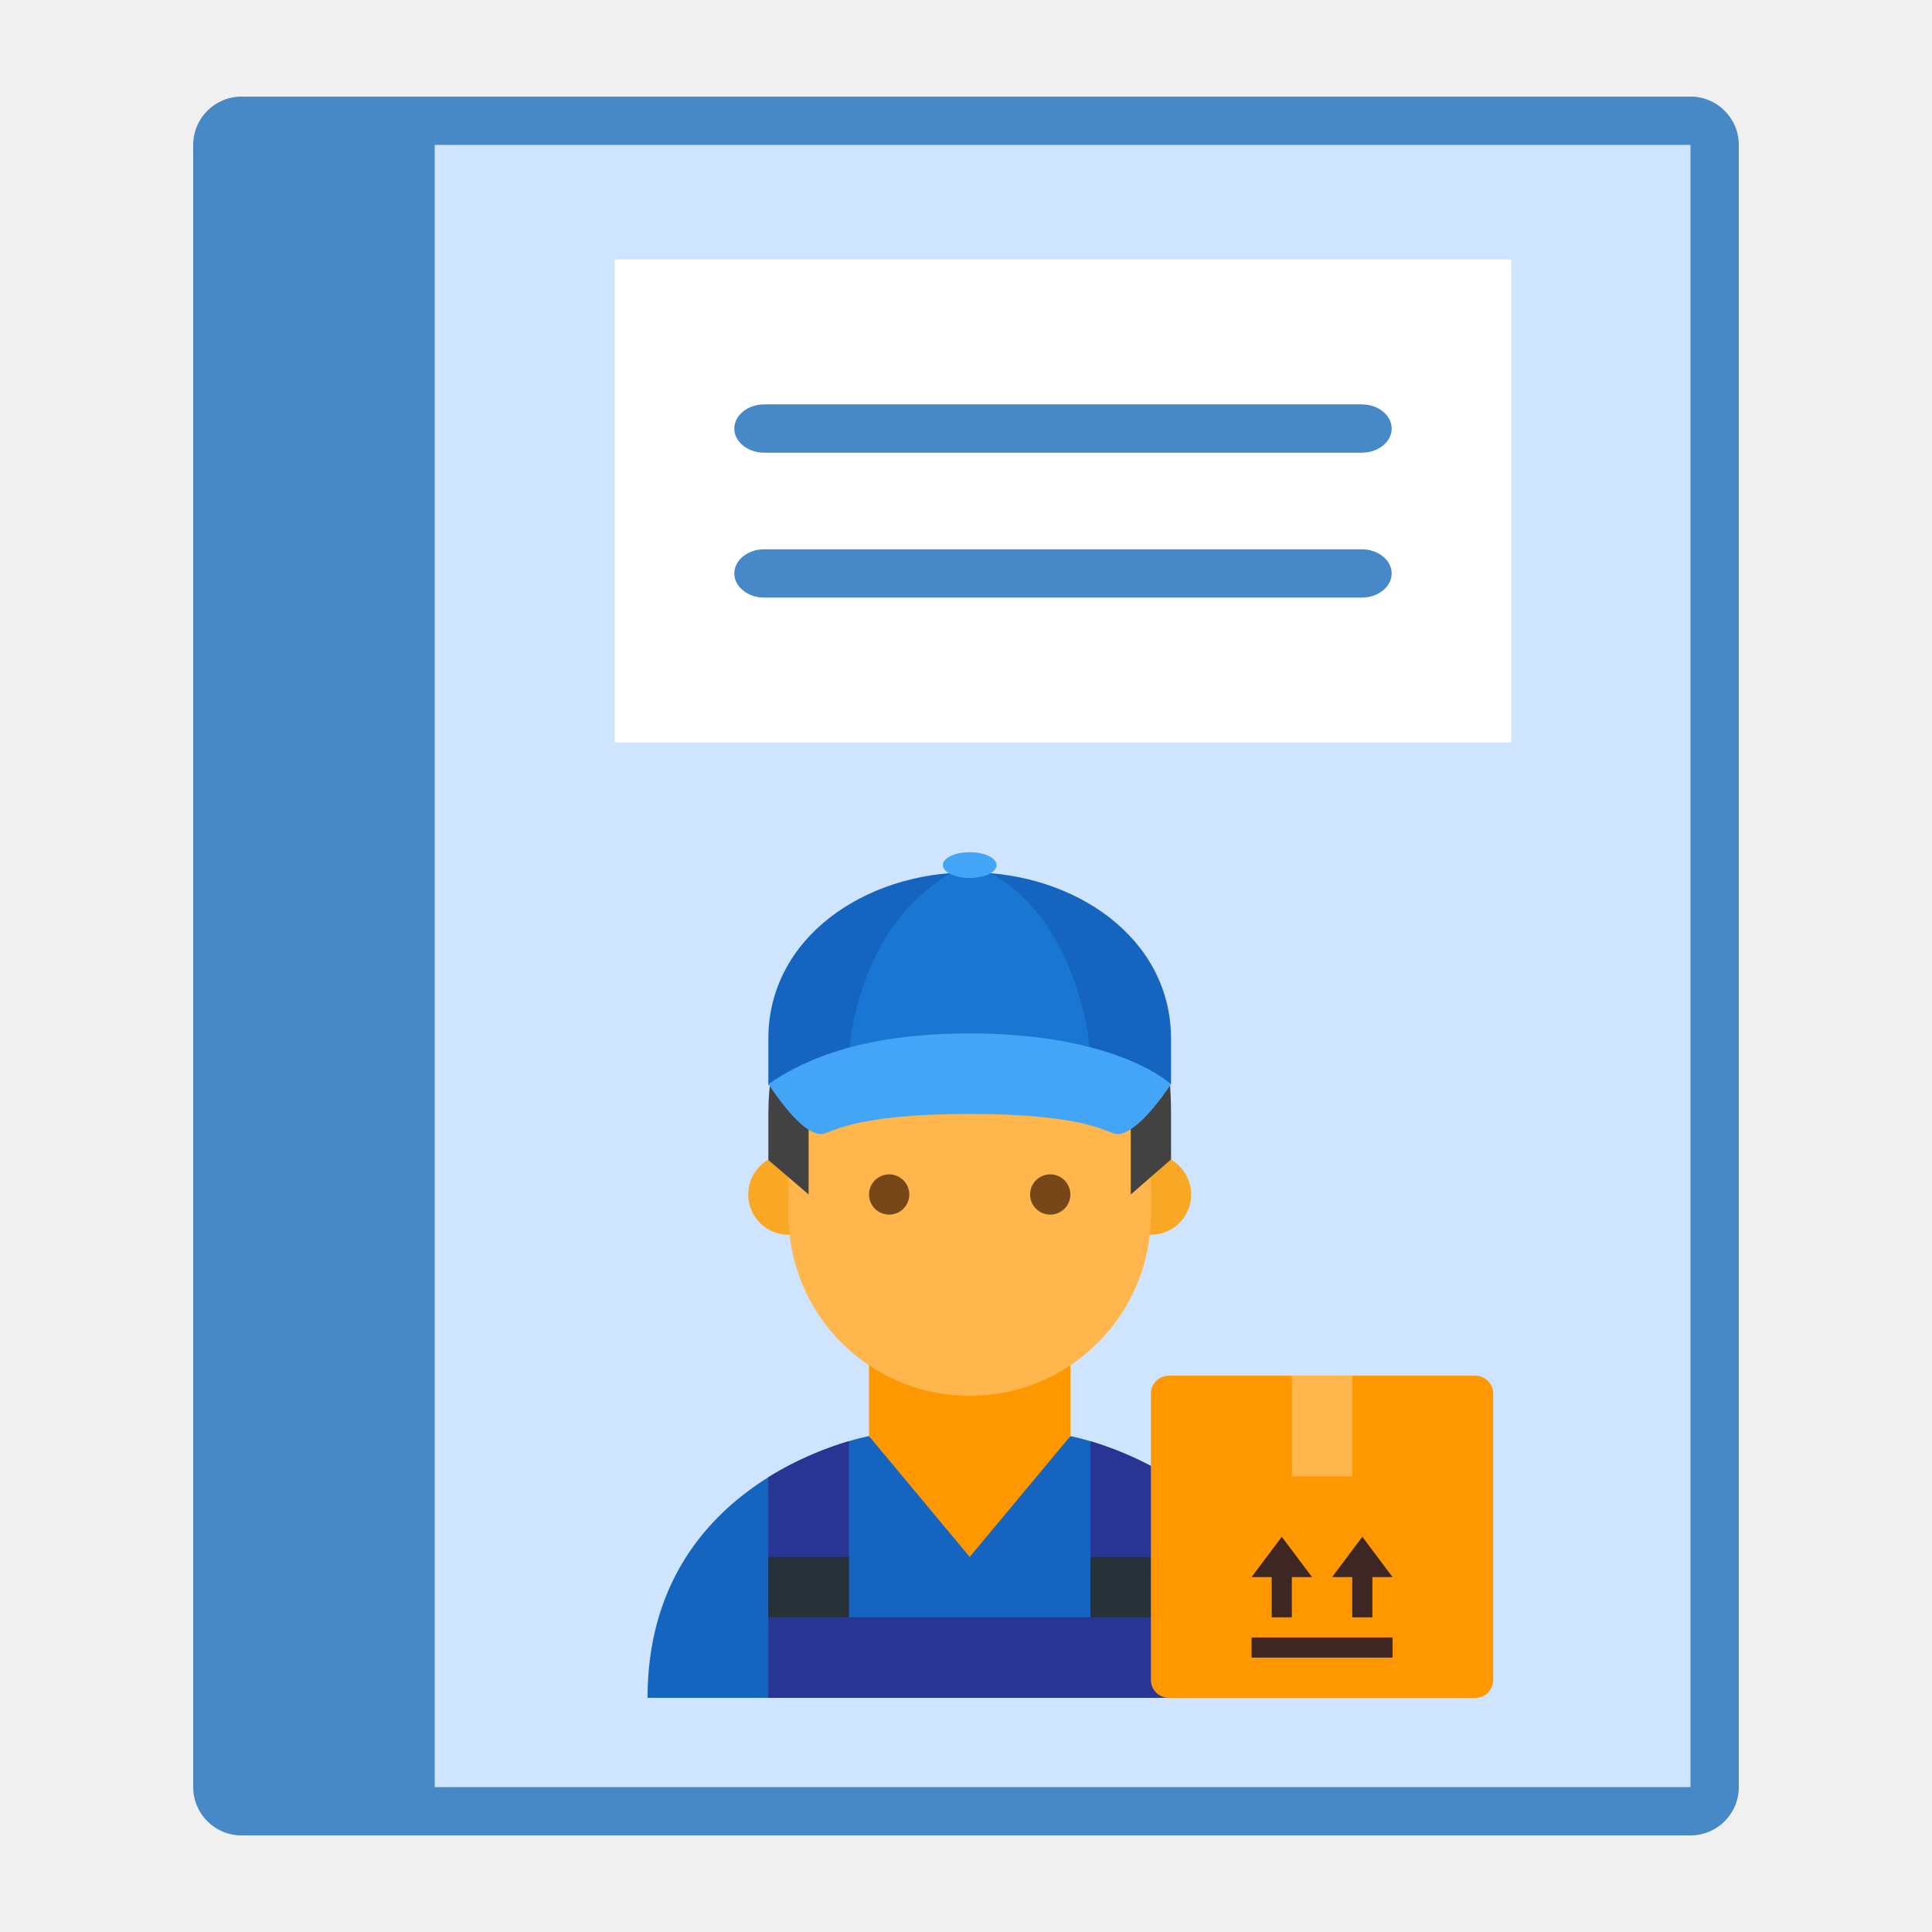
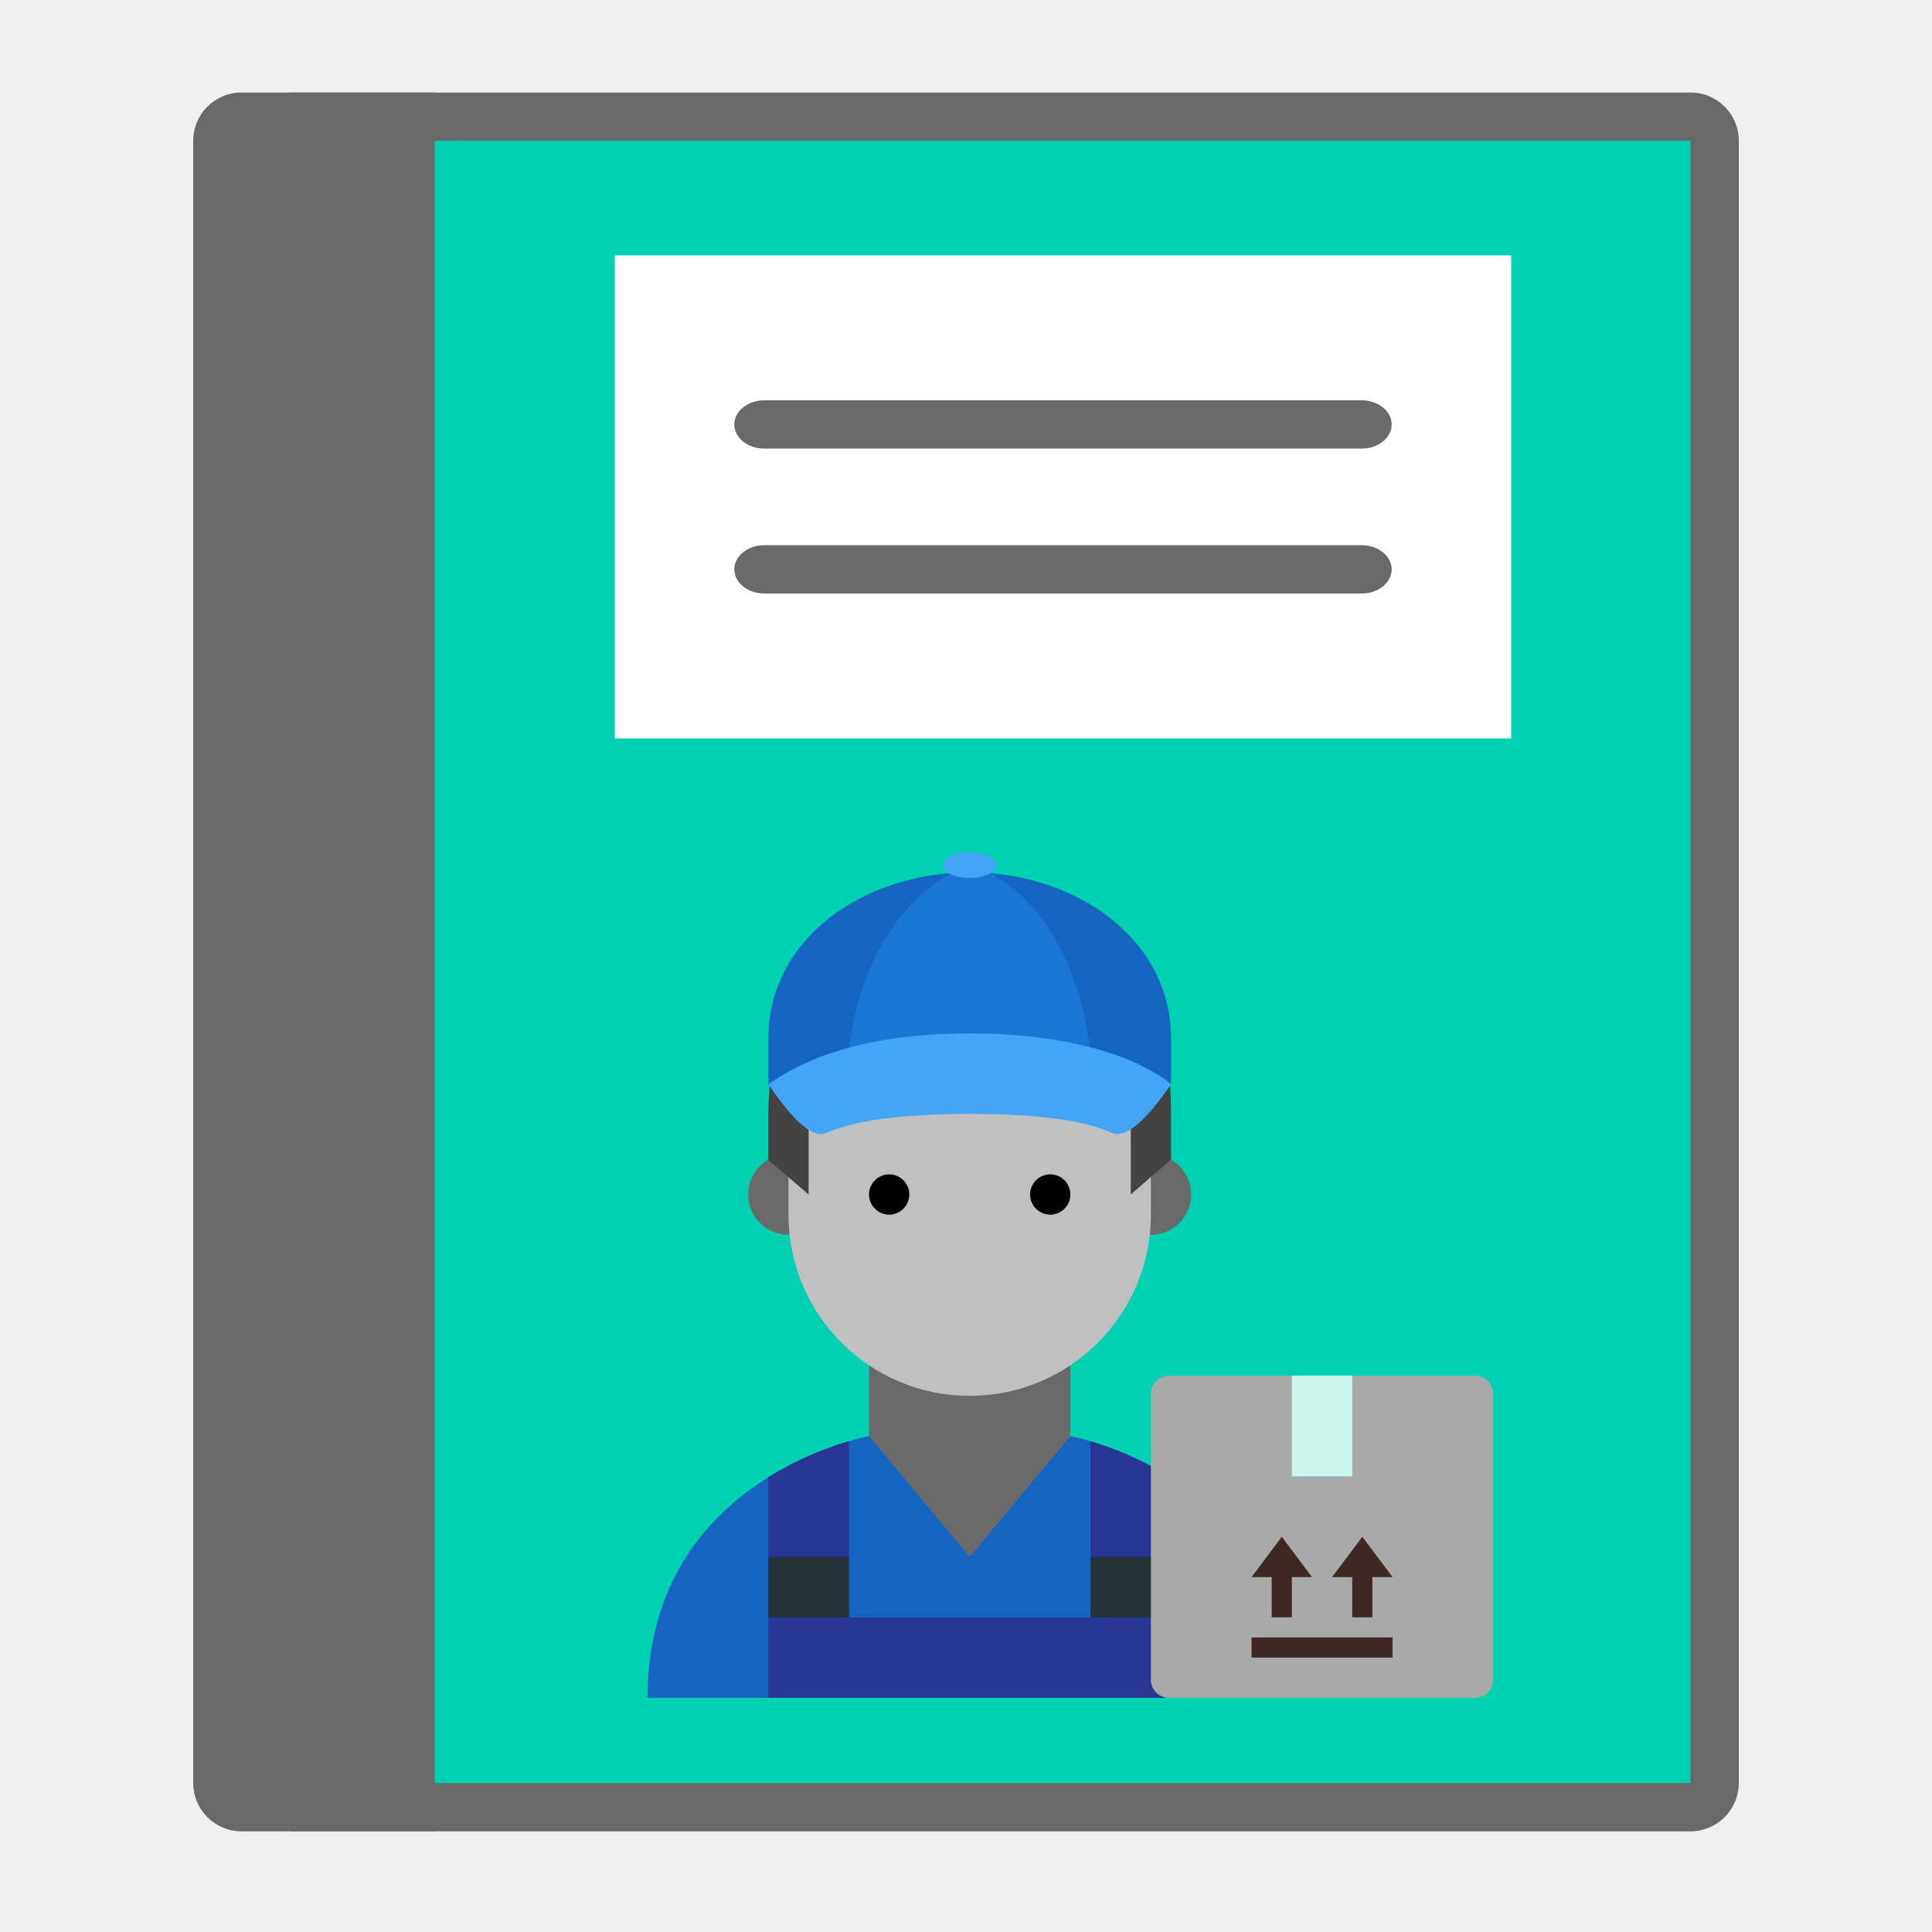
<svg xmlns="http://www.w3.org/2000/svg" version="1.1" id="Layer_1" x="0px" y="0px" viewBox="0 0 40 40" style="enable-background:new 0 0 40 40;" xml:space="preserve">
  <defs id="defs23" />
-   <g id="g3">
-     <path style="fill:#cfe4ff;fill-opacity:1" d="m 6.42,37.361 0,-35 28.5,0 c 0.275,0 0.5,0.224 0.5,0.5 l 0,34 c 0,0.276 -0.225,0.5 -0.5,0.5 l -28.5,0 z" id="path5" />
-     <g id="g7">
-       <path style="fill:#4788C7;" d="M35,3v34H7V3H35 M35,2H6v36h29c0.552,0,1-0.448,1-1V3C36,2.448,35.552,2,35,2L35,2z" id="path9" />
+   <g transform="translate(4.4067797e-7,-0.08474607)" id="g3-3">
+     <path style="fill:#00d1b2;fill-opacity:1" d="m 6.42,37.361 0,-35 28.5,0 c 0.275,0 0.5,0.224 0.5,0.5 l 0,34 c 0,0.276 -0.225,0.5 -0.5,0.5 l -28.5,0 z" id="path5-6" />
+     <g id="g7-7">
+       <path style="fill:#696969" d="M 35,3 35,37 7,37 7,3 35,3 M 35,2 6,2 6,38 35,38 c 0.552,0 1,-0.448 1,-1 L 36,3 C 36,2.448 35.552,2 35,2 l 0,0 z" id="path9-5" />
    </g>
  </g>
-   <g id="g11">
-     <path style="fill:#4788C7;" d="M9,38H5c-0.552,0-1-0.448-1-1V3c0-0.552,0.448-1,1-1h4V38z" id="path13" />
+   <g transform="translate(4.4067797e-7,-0.08474607)" id="g11-3" style="fill:#696969">
+     <path style="fill:#696969" d="M 9,38 5,38 C 4.448,38 4,37.552 4,37 L 4,3 C 4,2.448 4.448,2 5,2 l 4,0 0,36 z" id="path13-5" />
  </g>
-   <g id="g4177" transform="matrix(1.237288,0,0,1,-59.32749,-4.491525)">
-     <rect id="rect15" height="10" width="15" style="fill:#ffffff" y="9.864" x="58.237" />
-     <path id="path17" d="m 70.737,13.864 -10,0 c -0.275,0 -0.5,-0.225 -0.5,-0.5 l 0,0 c 0,-0.275 0.225,-0.5 0.5,-0.5 l 10,0 c 0.275,0 0.5,0.225 0.5,0.5 l 0,0 c 0,0.275 -0.225,0.5 -0.5,0.5 z" style="fill:#4788c7" />
-     <path id="path19" d="m 70.737,16.864 -10,0 c -0.275,0 -0.5,-0.225 -0.5,-0.5 l 0,0 c 0,-0.275 0.225,-0.5 0.5,-0.5 l 10,0 c 0.275,0 0.5,0.225 0.5,0.5 l 0,0 c 0,0.275 -0.225,0.5 -0.5,0.5 z" style="fill:#4788c7" />
+   <g id="g4177-6" transform="matrix(1.237288,0,0,1,-59.32749,-4.576271)">
+     <rect id="rect15-2" height="10" width="15" style="fill:#ffffff" y="9.864" x="58.237" />
+     <path id="path17-9" d="m 70.737,13.864 -10,0 c -0.275,0 -0.5,-0.225 -0.5,-0.5 l 0,0 c 0,-0.275 0.225,-0.5 0.5,-0.5 l 10,0 c 0.275,0 0.5,0.225 0.5,0.5 l 0,0 c 0,0.275 -0.225,0.5 -0.5,0.5 z" style="fill:#696969" />
+     <path id="path19-1" d="m 70.737,16.864 -10,0 c -0.275,0 -0.5,-0.225 -0.5,-0.5 l 0,0 c 0,-0.275 0.225,-0.5 0.5,-0.5 l 10,0 c 0.275,0 0.5,0.225 0.5,0.5 l 0,0 c 0,0.275 -0.225,0.5 -0.5,0.5 z" style="fill:#696969" />
  </g>
  <g id="g4194" transform="matrix(0.4168685,0,0,0.4168685,2.907348,29.64847)">
    <path id="path5-3" d="m 46.186,0.203 0,0 -5,1 -5,-1 c 0,0 -11,1.986 -11,13 l 32,0 c 0,-10.975 -11,-13 -11,-13" style="fill:#1565c0" />
-     <polygon id="polygon7" points="25,26 25,32 20,38 15,32 15,26 " style="fill:#ff9800" transform="translate(21.18644,-31.79661)" />
-     <path id="path9-6" d="m 52.186,-11.797 c 0,1.106 -0.896,2 -2,2 -1.106,0 -2,-0.894 -2,-2 0,-1.105 0.894,-2 2,-2 1.104,0 2,0.895 2,2 m -18,0 c 0,-1.105 -0.896,-2 -2,-2 -1.106,0 -2,0.895 -2,2 0,1.106 0.894,2 2,2 1.104,0 2,-0.894 2,-2" style="fill:#f9a825" />
-     <path id="path11" d="m 50.186,-17.797 c 0,-7.635 -18,-4.971 -18,0 l 0,7 c 0,4.971 4.028,9 9,9 4.971,0 9,-4.029 9,-9 l 0,-7 z" style="fill:#ffb74d" />
+     <polygon id="polygon7" points="25,26 25,32 20,38 15,32 15,26 " style="fill:#696969" transform="translate(21.18644,-31.79661)" />
+     <path id="path9-6" d="m 52.186,-11.797 c 0,1.106 -0.896,2 -2,2 -1.106,0 -2,-0.894 -2,-2 0,-1.105 0.894,-2 2,-2 1.104,0 2,0.895 2,2 m -18,0 c 0,-1.105 -0.896,-2 -2,-2 -1.106,0 -2,0.895 -2,2 0,1.106 0.894,2 2,2 1.104,0 2,-0.894 2,-2" style="fill:#696969" />
+     <path id="path11" d="m 50.186,-17.797 c 0,-7.635 -18,-4.971 -18,0 l 0,7 c 0,4.971 4.028,9 9,9 4.971,0 9,-4.029 9,-9 l 0,-7 z" style="fill:#c0c0c0" />
    <path id="path13-7" d="m 41.186,-26.797 c -6.075,0 -10,4.926 -10,11 l 0,2.286 2,1.714 0,-5 12,-4 4,4 0,5 2,-1.742 0,-2.258 c 0,-4.025 -1.038,-8.016 -6,-9 l -1,-2 -3,0 z" style="fill:#424242" />
-     <path id="path15" d="m 44.186,-11.797 c 0,-0.551 0.448,-1 1,-1 0.552,0 1,0.449 1,1 0,0.551 -0.448,1 -1,1 -0.552,0 -1,-0.449 -1,-1 m -8,0 c 0,0.551 0.448,1 1,1 0.552,0 1,-0.449 1,-1 0,-0.551 -0.448,-1 -1,-1 -0.552,0 -1,0.449 -1,1" style="fill:#784719" />
+     <path id="path15" d="m 44.186,-11.797 c 0,-0.551 0.448,-1 1,-1 0.552,0 1,0.449 1,1 0,0.551 -0.448,1 -1,1 -0.552,0 -1,-0.449 -1,-1 m -8,0 c 0,0.551 0.448,1 1,1 0.552,0 1,-0.449 1,-1 0,-0.551 -0.448,-1 -1,-1 -0.552,0 -1,0.449 -1,1" style="fill:#000000" />
    <path id="path17-5" d="m 47.186,0.457 0,8.746 -12,0 0,-8.749 c -0.945,0.28 -2.445,0.823 -4,1.791 l 0,6.958 0,2 0,2 20,0 0,-2 0,-2 0,-6.941 c -1.556,-0.973 -3.056,-1.523 -4,-1.805 z" style="fill:#283593" />
    <path id="path19-3" d="m 35.186,9.203 0,0 -4,0 0,0 0,-3 0,0 4,0 0,0 0,3 z m 16,-3 0,0 -4,0 0,0 0,3 0,0 4,0 0,0 0,-3 z" style="fill:#263238" />
    <path id="path21" d="m 51.186,-17.277 0,-2.255 c 0,-5.008 -4.784,-8.265 -10,-8.265 l 0,0 c -5.216,0 -10,3.257 -10,8.265 l 0,2.311 c 0,0 3.889,-2.576 10,-2.576 6.111,0 10,2.52 10,2.52 z" style="fill:#1565c0" />
    <path id="path23" d="m 35.186,-18.797 12,0 c 0,0 -0.5,-7.44 -5.996,-9.416 -5.671,2.403 -6.004,9.416 -6.004,9.416 z" style="fill:#1976d2" />
    <ellipse id="ellipse25" ry="0.64" rx="1.333" cy="-28.157" cx="41.186" style="fill:#42a5f5" />
    <path id="path27" d="m 41.186,-19.797 c -6,0 -8.75,1.669 -10,2.52 1,1.48 1.922,2.48 2.618,2.48 l 0,0 c 0.473,0 1.381,-1 7.381,-1 6,0 6.859,1 7.334,1 0.692,0 1.667,-1 2.667,-2.48 -0.972,-0.831 -4,-2.52 -10,-2.52 z" style="fill:#42a5f5" />
-     <path id="path29" d="m 66.297,13.203 -15.222,0 c -0.489,0 -0.889,-0.4 -0.889,-0.889 l 0,-14.222 c 0,-0.489 0.4,-0.889 0.889,-0.889 l 15.222,0 c 0.489,0 0.889,0.4 0.889,0.889 l 0,14.222 c 0,0.489 -0.4,0.889 -0.889,0.889 z" style="fill:#ff9800" />
-     <rect id="rect31" height="5" width="3" style="fill:#ffb74d" y="-2.797" x="57.186" />
+     <path id="path29" d="m 66.297,13.203 -15.222,0 c -0.489,0 -0.889,-0.4 -0.889,-0.889 l 0,-14.222 c 0,-0.489 0.4,-0.889 0.889,-0.889 l 15.222,0 c 0.489,0 0.889,0.4 0.889,0.889 l 0,14.222 c 0,0.489 -0.4,0.889 -0.889,0.889 z" style="fill:#a9a9a9;fill-opacity:1" />
+     <rect id="rect31" height="5" width="3" style="fill:#ccf6f0;fill-opacity:1" y="-2.797" x="57.186" />
    <rect id="rect33" height="1" width="7" style="fill:#3e2723" y="10.203" x="55.186" />
    <rect id="rect35" height="3" width="1" style="fill:#3e2723" y="6.203" x="60.186" />
    <polygon id="polygon37" points="41,39 39.5,37 38,39 " style="fill:#3e2723" transform="translate(21.18644,-31.79661)" />
    <rect id="rect39" height="3" width="1" style="fill:#3e2723" y="6.203" x="56.186" />
    <polygon id="polygon41" points="37,39 35.5,37 34,39 " style="fill:#3e2723" transform="translate(21.18644,-31.79661)" />
  </g>
</svg>
